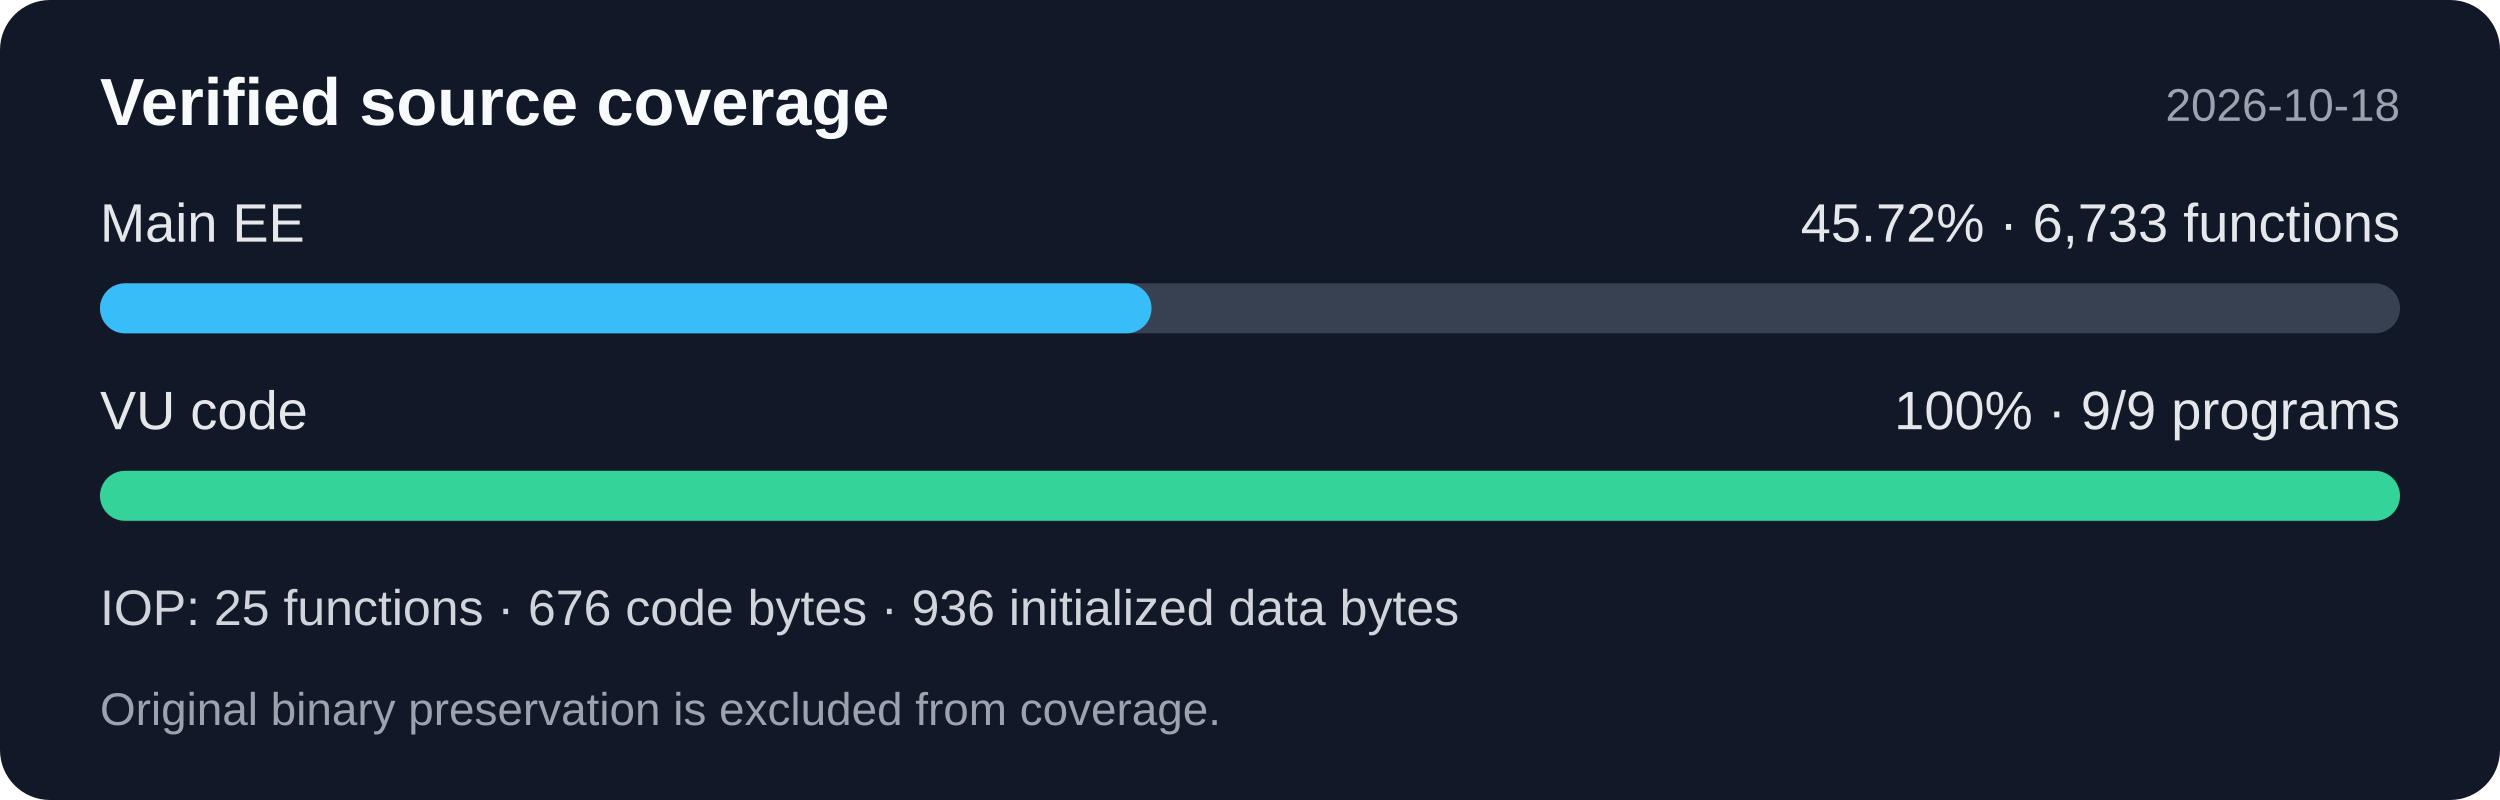
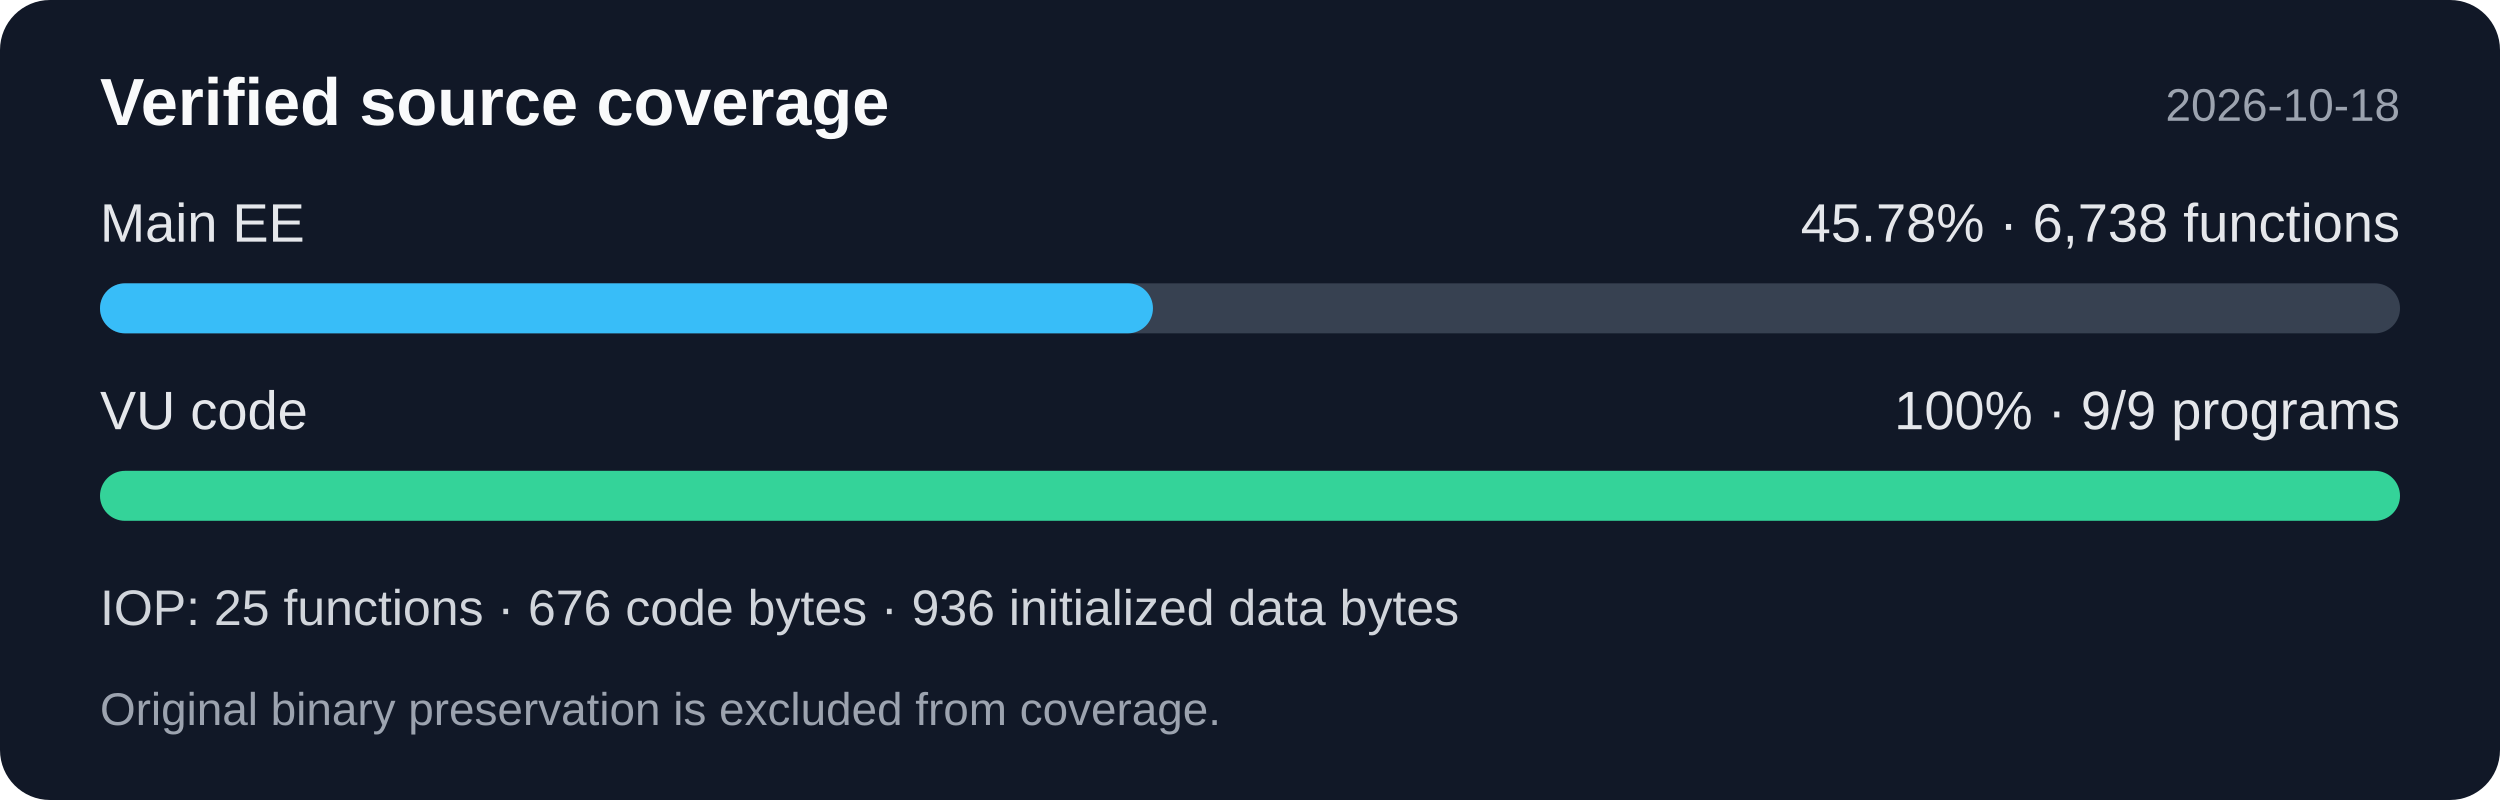
<svg xmlns="http://www.w3.org/2000/svg" width="600" height="192" viewBox="0 0 600 192" role="img" aria-labelledby="title desc">
  <rect width="600" height="192" rx="12" fill="#111827" />
  <g font-family="Segoe UI,Arial,sans-serif">
    <text x="24" y="30" fill="#f9fafb" font-size="16" font-weight="600">Verified source coverage</text>
    <text x="576" y="29" fill="#9ca3af" font-size="11" text-anchor="end">2026-10-18</text>
    <text x="24" y="58" fill="#e5e7eb" font-size="13">Main EE</text>
-     <text x="576" y="58" fill="#e5e7eb" font-size="13" text-anchor="end">45.72% · 6,733 functions</text>
+     <text x="576" y="58" fill="#e5e7eb" font-size="13" text-anchor="end">45.78% · 6,738 functions</text>
    <rect x="24" y="68" width="552" height="12" rx="6" fill="#374151" />
-     <rect x="24" y="68" width="252.371" height="12" rx="6" fill="#38bdf8" />
+     <rect x="24" y="68" width="252.712" height="12" rx="6" fill="#38bdf8" />
    <text x="24" y="103" fill="#e5e7eb" font-size="13">VU code</text>
    <text x="576" y="103" fill="#e5e7eb" font-size="13" text-anchor="end">100% · 9/9 programs</text>
    <rect x="24" y="113" width="552" height="12" rx="6" fill="#34d399" />
    <text x="24" y="150" fill="#d1d5db" font-size="12">IOP: 25 functions · 676 code bytes · 936 initialized data bytes</text>
    <text x="24" y="174" fill="#9ca3af" font-size="11">Original binary preservation is excluded from coverage.</text>
  </g>
</svg>
